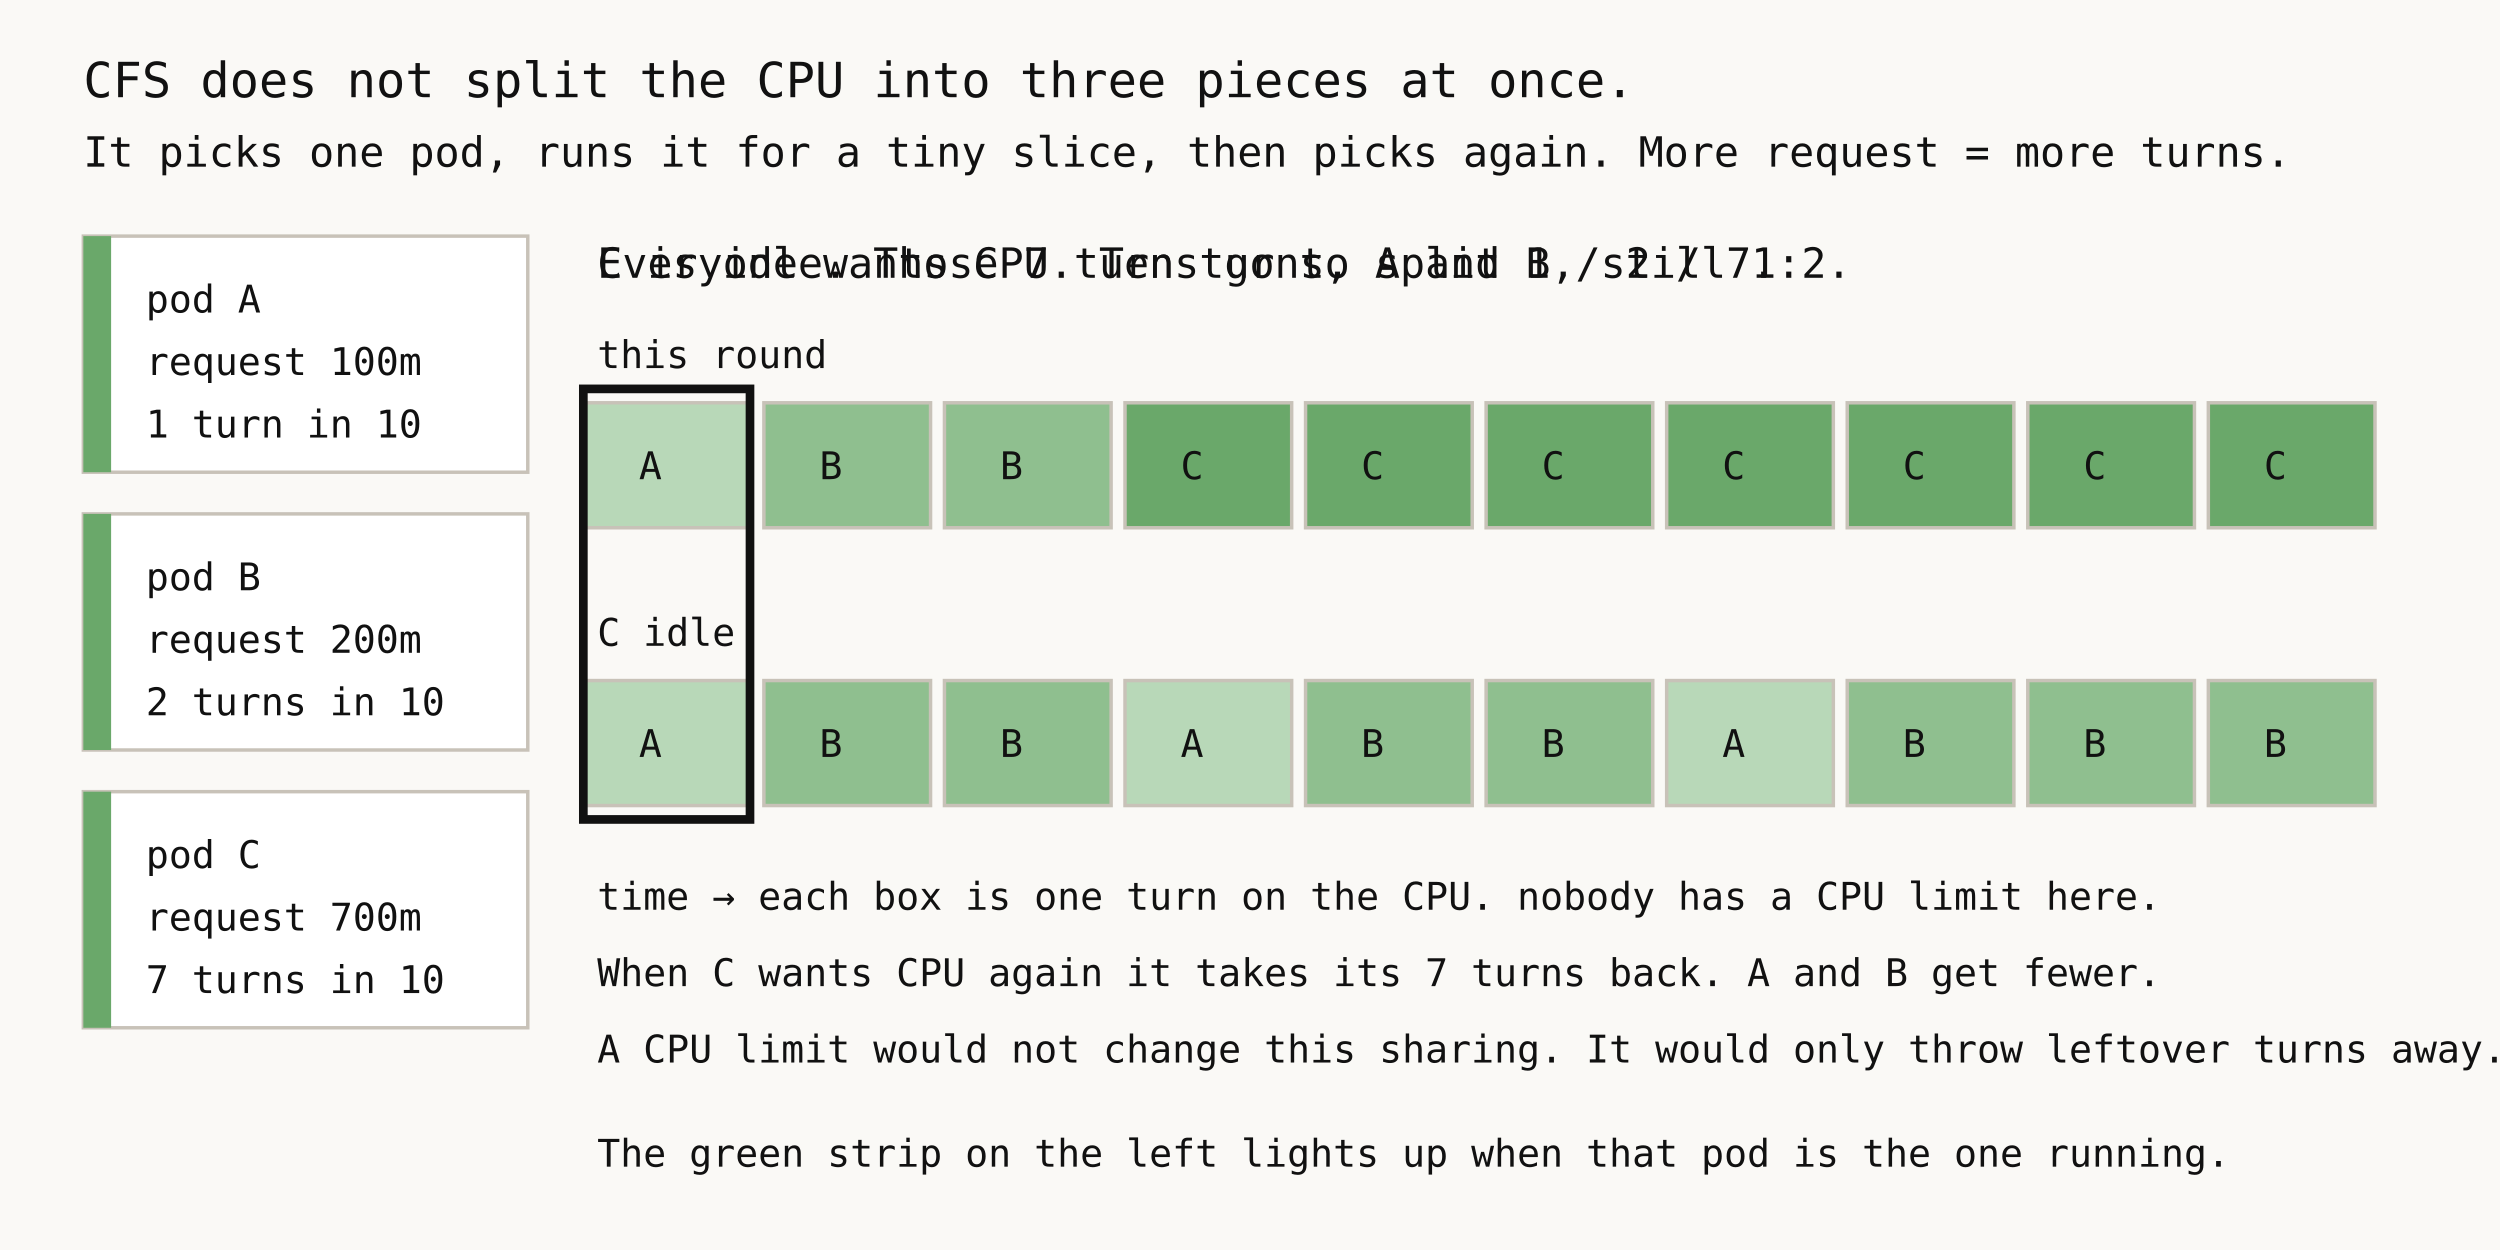
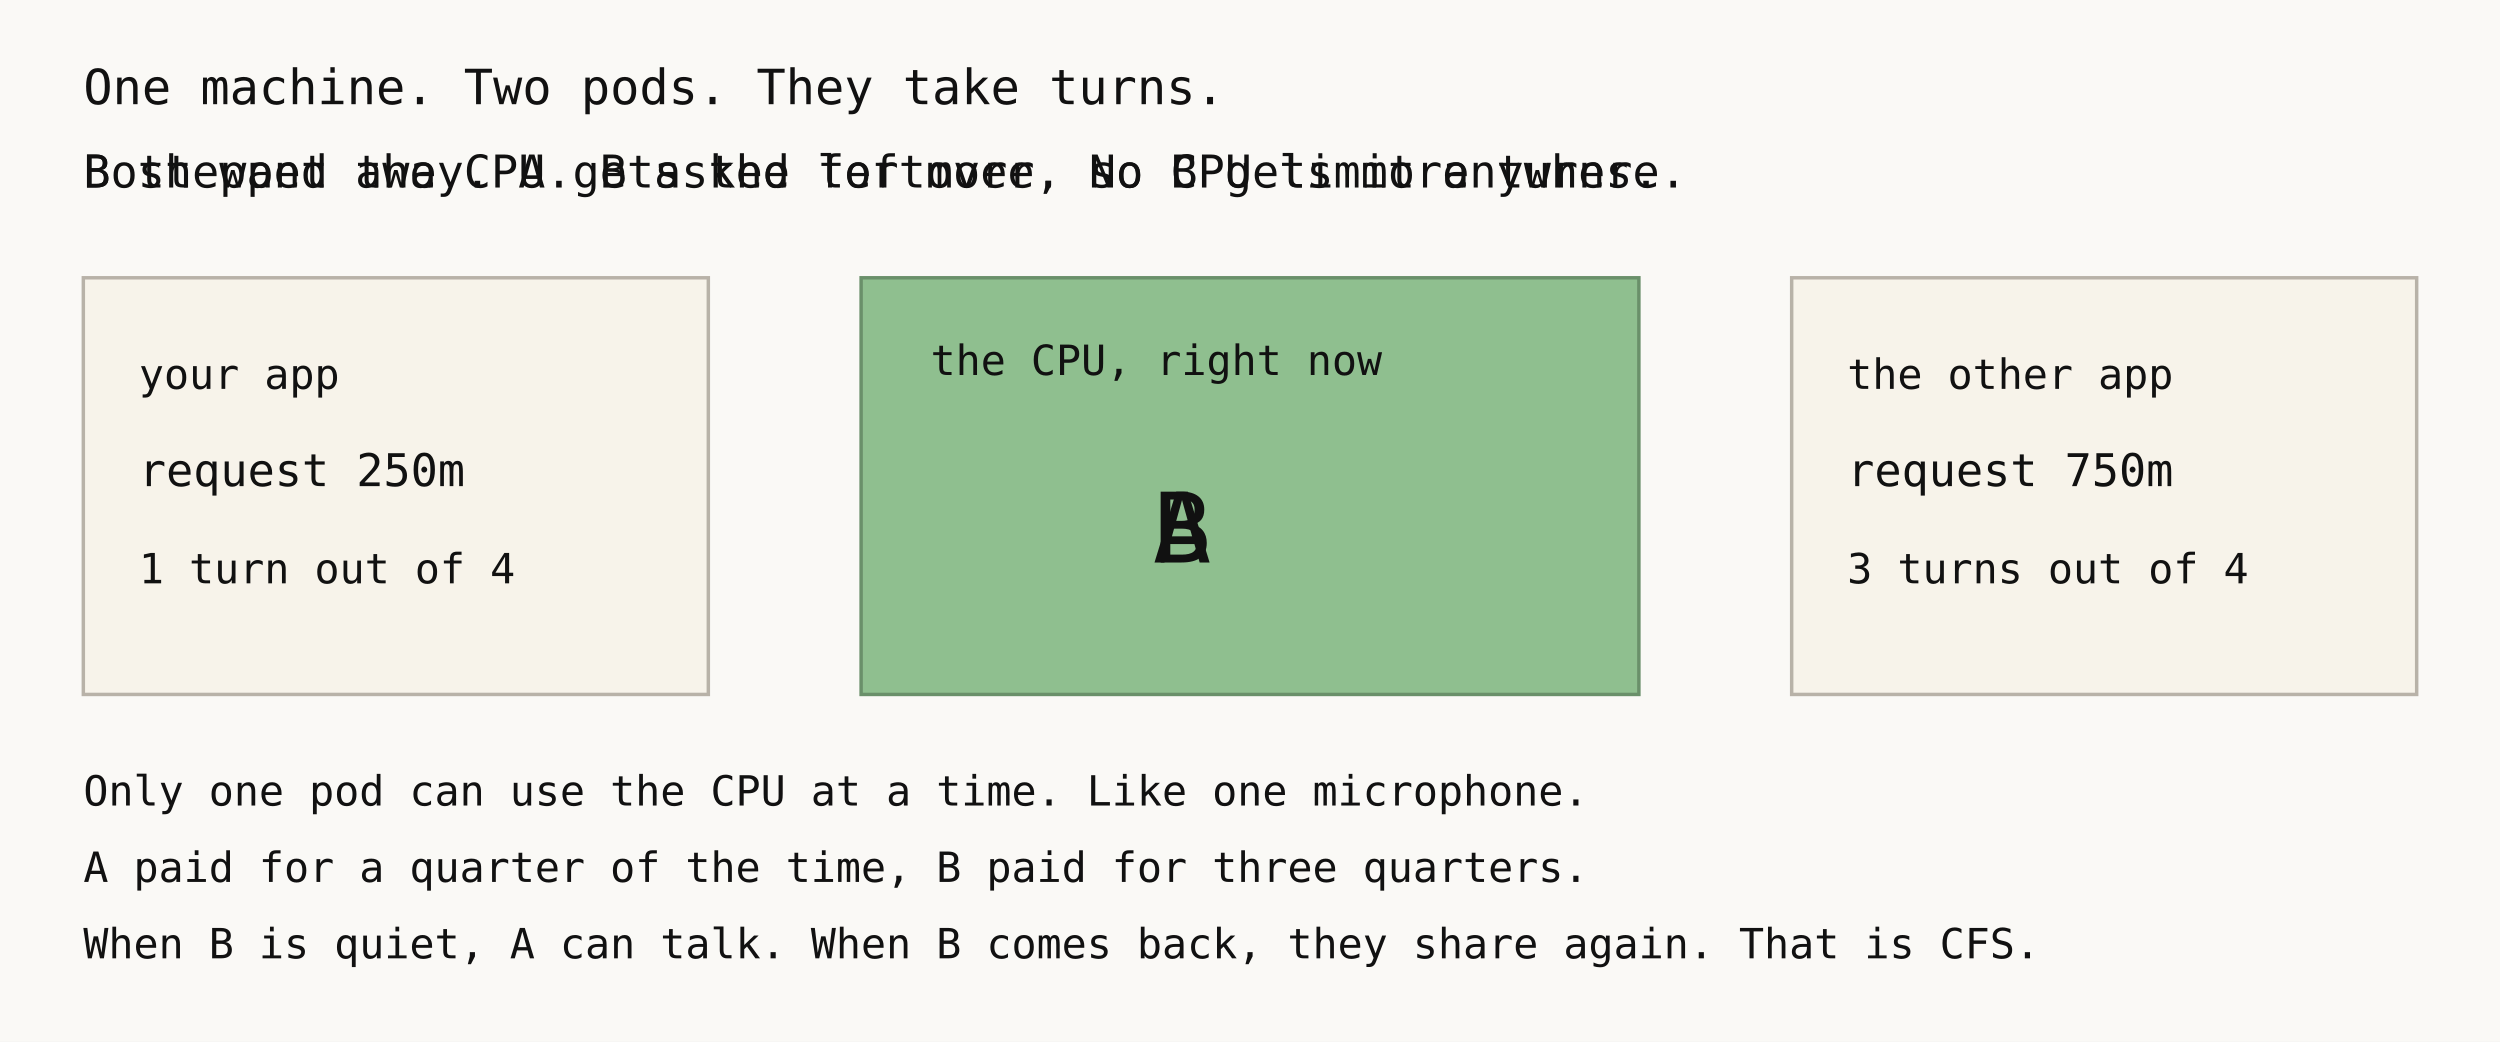
- <svg xmlns="http://www.w3.org/2000/svg" width="720" height="360" viewBox="0 0 720 360">
+ <svg xmlns="http://www.w3.org/2000/svg" width="720" height="300" viewBox="0 0 720 300">
  <style>
    text { font-family: ui-monospace, SFMono-Regular, Menlo, monospace; }
    .title { font-size: 14px; fill: #111; }
-     .sub { font-size: 12px; fill: #111; }
-     .tiny { font-size: 11px; fill: #111; }
-     .box { stroke: #c8c2b8; stroke-width: 1; }
-     .a { fill: #b8d8b8; }
-     .b { fill: #8fbf8f; }
-     .c { fill: #6aa86a; }
-     #now { animation: now 7s linear infinite; }
-     #phaseBusy { animation: pB 14s linear infinite; }
-     #phaseIdle { animation: pI 14s linear infinite; }
-     #rowBusy { animation: rB 14s linear infinite; }
-     #rowIdle { animation: rI 14s linear infinite; }
-     #lampA { animation: lampA 14s linear infinite; }
-     #lampB { animation: lampB 14s linear infinite; }
-     #lampC { animation: lampC 14s linear infinite; }
-     @keyframes now {
-       0% { x: 168; }
-       9.9% { x: 168; } 10% { x: 220; }
-       19.9% { x: 220; } 20% { x: 272; }
-       29.9% { x: 272; } 30% { x: 324; }
-       39.9% { x: 324; } 40% { x: 376; }
-       49.9% { x: 376; } 50% { x: 428; }
-       59.9% { x: 428; } 60% { x: 480; }
-       69.9% { x: 480; } 70% { x: 532; }
-       79.9% { x: 532; } 80% { x: 584; }
-       89.9% { x: 584; } 90% { x: 636; }
-       99.9% { x: 636; } 100% { x: 168; }
+     .sub { font-size: 13px; fill: #111; }
+     .tiny { font-size: 12px; fill: #111; }
+     .who { font-size: 28px; fill: #111; }
+     .card { fill: #f7f3ea; stroke: #b8b2a8; }
+     #whoA { animation: whoA 16s steps(1) infinite; }
+     #whoB { animation: whoB 16s steps(1) infinite; }
+     #cpu { animation: cpu 16s steps(1) infinite; }
+     #capBoth { animation: onFirst 16s steps(1) infinite; }
+     #capIdle { animation: onSecond 16s steps(1) infinite; }
+     #podB { animation: podB 16s steps(1) infinite; }
+     /* 16s: 0-50% both busy A,BBB,A,BBB. 50-100% B idle, always A. */
+     @keyframes whoA {
+       0%, 6.2% { opacity: 1; }
+       6.3%, 24.9% { opacity: 0; }
+       25%, 31.2% { opacity: 1; }
+       31.3%, 49.9% { opacity: 0; }
+       50%, 100% { opacity: 1; }
    }
-     @keyframes pB {
-       0%, 48% { opacity: 1; } 52%, 98% { opacity: 0; } 100% { opacity: 1; }
+     @keyframes whoB {
+       0%, 6.2% { opacity: 0; }
+       6.3%, 24.9% { opacity: 1; }
+       25%, 31.2% { opacity: 0; }
+       31.3%, 49.9% { opacity: 1; }
+       50%, 100% { opacity: 0; }
    }
-     @keyframes pI {
-       0%, 48% { opacity: 0; } 52%, 98% { opacity: 1; } 100% { opacity: 0; }
+     @keyframes onFirst {
+       0%, 49.9% { opacity: 1; } 50%, 100% { opacity: 0; }
    }
-     @keyframes rB {
-       0%, 48% { opacity: 1; } 52%, 100% { opacity: 0.22; }
+     @keyframes onSecond {
+       0%, 49.9% { opacity: 0; } 50%, 100% { opacity: 1; }
    }
-     @keyframes rI {
-       0%, 48% { opacity: 0.22; } 52%, 100% { opacity: 1; }
+     @keyframes podB {
+       0%, 49.9% { opacity: 1; } 50%, 100% { opacity: 0.3; }
    }
-     @keyframes lampA {
-       0%, 5% { opacity: 1; }
-       5.1%, 49.9% { opacity: 0.18; }
-       50%, 55% { opacity: 1; }
-       55.1%, 64.9% { opacity: 0.18; }
-       65%, 70% { opacity: 1; }
-       70.1%, 79.9% { opacity: 0.18; }
-       80%, 85% { opacity: 1; }
-       85.1%, 100% { opacity: 0.18; }
-     }
-     @keyframes lampB {
-       0%, 4.9% { opacity: 0.18; }
-       5%, 15% { opacity: 1; }
-       15.1%, 54.9% { opacity: 0.18; }
-       55%, 65% { opacity: 1; }
-       65.1%, 69.9% { opacity: 0.18; }
-       70%, 80% { opacity: 1; }
-       80.1%, 84.9% { opacity: 0.18; }
-       85%, 100% { opacity: 1; }
-     }
-     @keyframes lampC {
-       0%, 14.9% { opacity: 0.18; }
-       15%, 50% { opacity: 1; }
-       50.1%, 100% { opacity: 0.12; }
+     @keyframes cpu {
+       0%, 49.9% { fill: #8fbf8f; } 50%, 100% { fill: #c5ddc5; }
    }
  </style>
-   <rect width="720" height="360" fill="#faf9f6" />
-   <text class="title" x="24" y="28">CFS does not split the CPU into three pieces at once.</text>
-   <text class="sub" x="24" y="48">It picks one pod, runs it for a tiny slice, then picks again. More request = more turns.</text>
-   <rect x="24" y="68" width="128" height="68" class="box" fill="#fff" />
-   <rect id="lampA" x="24" y="68" width="8" height="68" fill="#6aa86a" />
-   <text class="tiny" x="42" y="90">pod A</text>
-   <text class="tiny" x="42" y="108">request 100m</text>
-   <text class="tiny" x="42" y="126">1 turn in 10</text>
-   <rect x="24" y="148" width="128" height="68" class="box" fill="#fff" />
-   <rect id="lampB" x="24" y="148" width="8" height="68" fill="#6aa86a" />
-   <text class="tiny" x="42" y="170">pod B</text>
-   <text class="tiny" x="42" y="188">request 200m</text>
-   <text class="tiny" x="42" y="206">2 turns in 10</text>
-   <rect x="24" y="228" width="128" height="68" class="box" fill="#fff" />
-   <rect id="lampC" x="24" y="228" width="8" height="68" fill="#6aa86a" />
-   <text class="tiny" x="42" y="250">pod C</text>
-   <text class="tiny" x="42" y="268">request 700m</text>
-   <text class="tiny" x="42" y="286">7 turns in 10</text>
-   <text id="phaseBusy" class="sub" x="172" y="80">Everyone wants CPU. Ten turns, split 1 / 2 / 7.</text>
-   <text id="phaseIdle" class="sub" x="172" y="80">C is idle. Those 7 turns go to A and B, still 1:2.</text>
-   <g id="rowBusy">
-     <text class="tiny" x="172" y="106">this round</text>
-     <rect x="168" y="116" width="48" height="36" class="box a" />
-     <text class="tiny" x="184" y="138">A</text>
-     <rect x="220" y="116" width="48" height="36" class="box b" />
-     <text class="tiny" x="236" y="138">B</text>
-     <rect x="272" y="116" width="48" height="36" class="box b" />
-     <text class="tiny" x="288" y="138">B</text>
-     <rect x="324" y="116" width="48" height="36" class="box c" />
-     <text class="tiny" x="340" y="138">C</text>
-     <rect x="376" y="116" width="48" height="36" class="box c" />
-     <text class="tiny" x="392" y="138">C</text>
-     <rect x="428" y="116" width="48" height="36" class="box c" />
-     <text class="tiny" x="444" y="138">C</text>
-     <rect x="480" y="116" width="48" height="36" class="box c" />
-     <text class="tiny" x="496" y="138">C</text>
-     <rect x="532" y="116" width="48" height="36" class="box c" />
-     <text class="tiny" x="548" y="138">C</text>
-     <rect x="584" y="116" width="48" height="36" class="box c" />
-     <text class="tiny" x="600" y="138">C</text>
-     <rect x="636" y="116" width="48" height="36" class="box c" />
-     <text class="tiny" x="652" y="138">C</text>
-   </g>
-   <g id="rowIdle">
-     <text class="tiny" x="172" y="186">C idle</text>
-     <rect x="168" y="196" width="48" height="36" class="box a" />
-     <text class="tiny" x="184" y="218">A</text>
-     <rect x="220" y="196" width="48" height="36" class="box b" />
-     <text class="tiny" x="236" y="218">B</text>
-     <rect x="272" y="196" width="48" height="36" class="box b" />
-     <text class="tiny" x="288" y="218">B</text>
-     <rect x="324" y="196" width="48" height="36" class="box a" />
-     <text class="tiny" x="340" y="218">A</text>
-     <rect x="376" y="196" width="48" height="36" class="box b" />
-     <text class="tiny" x="392" y="218">B</text>
-     <rect x="428" y="196" width="48" height="36" class="box b" />
-     <text class="tiny" x="444" y="218">B</text>
-     <rect x="480" y="196" width="48" height="36" class="box a" />
-     <text class="tiny" x="496" y="218">A</text>
-     <rect x="532" y="196" width="48" height="36" class="box b" />
-     <text class="tiny" x="548" y="218">B</text>
-     <rect x="584" y="196" width="48" height="36" class="box b" />
-     <text class="tiny" x="600" y="218">B</text>
-     <rect x="636" y="196" width="48" height="36" class="box b" />
-     <text class="tiny" x="652" y="218">B</text>
-   </g>
-   <rect id="now" x="168" y="112" width="48" height="124" fill="none" stroke="#111" stroke-width="2.5" />
-   <text class="tiny" x="172" y="262">time →   each box is one turn on the CPU. nobody has a CPU limit here.</text>
-   <text class="tiny" x="172" y="284">When C wants CPU again it takes its 7 turns back. A and B get fewer.</text>
-   <text class="tiny" x="172" y="306">A CPU limit would not change this sharing. It would only throw leftover turns away.</text>
-   <text class="tiny" x="172" y="336">The green strip on the left lights up when that pod is the one running.</text>
+   <rect width="720" height="300" fill="#faf9f6" />
+   <text class="title" x="24" y="30">One machine. Two pods. They take turns.</text>
+   <text id="capBoth" class="sub" x="24" y="54">Both want the CPU. B asked for more, so B gets more turns.</text>
+   <text id="capIdle" class="sub" x="24" y="54">B stepped away. A gets the leftover. No CPU limit anywhere.</text>
+   <rect class="card" x="24" y="80" width="180" height="120" />
+   <text class="tiny" x="40" y="112">your app</text>
+   <text class="sub" x="40" y="140">request 250m</text>
+   <text class="tiny" x="40" y="168">1 turn out of 4</text>
+   <rect id="cpu" x="248" y="80" width="224" height="120" fill="#8fbf8f" stroke="#6a906a" />
+   <text class="tiny" x="268" y="108">the CPU, right now</text>
+   <text id="whoA" class="who" x="332" y="162">A</text>
+   <text id="whoB" class="who" x="332" y="162">B</text>
+   <rect id="podB" class="card" x="516" y="80" width="180" height="120" />
+   <text class="tiny" x="532" y="112">the other app</text>
+   <text class="sub" x="532" y="140">request 750m</text>
+   <text class="tiny" x="532" y="168">3 turns out of 4</text>
+   <text class="tiny" x="24" y="232">Only one pod can use the CPU at a time. Like one microphone.</text>
+   <text class="tiny" x="24" y="254">A paid for a quarter of the time, B paid for three quarters.</text>
+   <text class="tiny" x="24" y="276">When B is quiet, A can talk. When B comes back, they share again. That is CFS.</text>
</svg>
